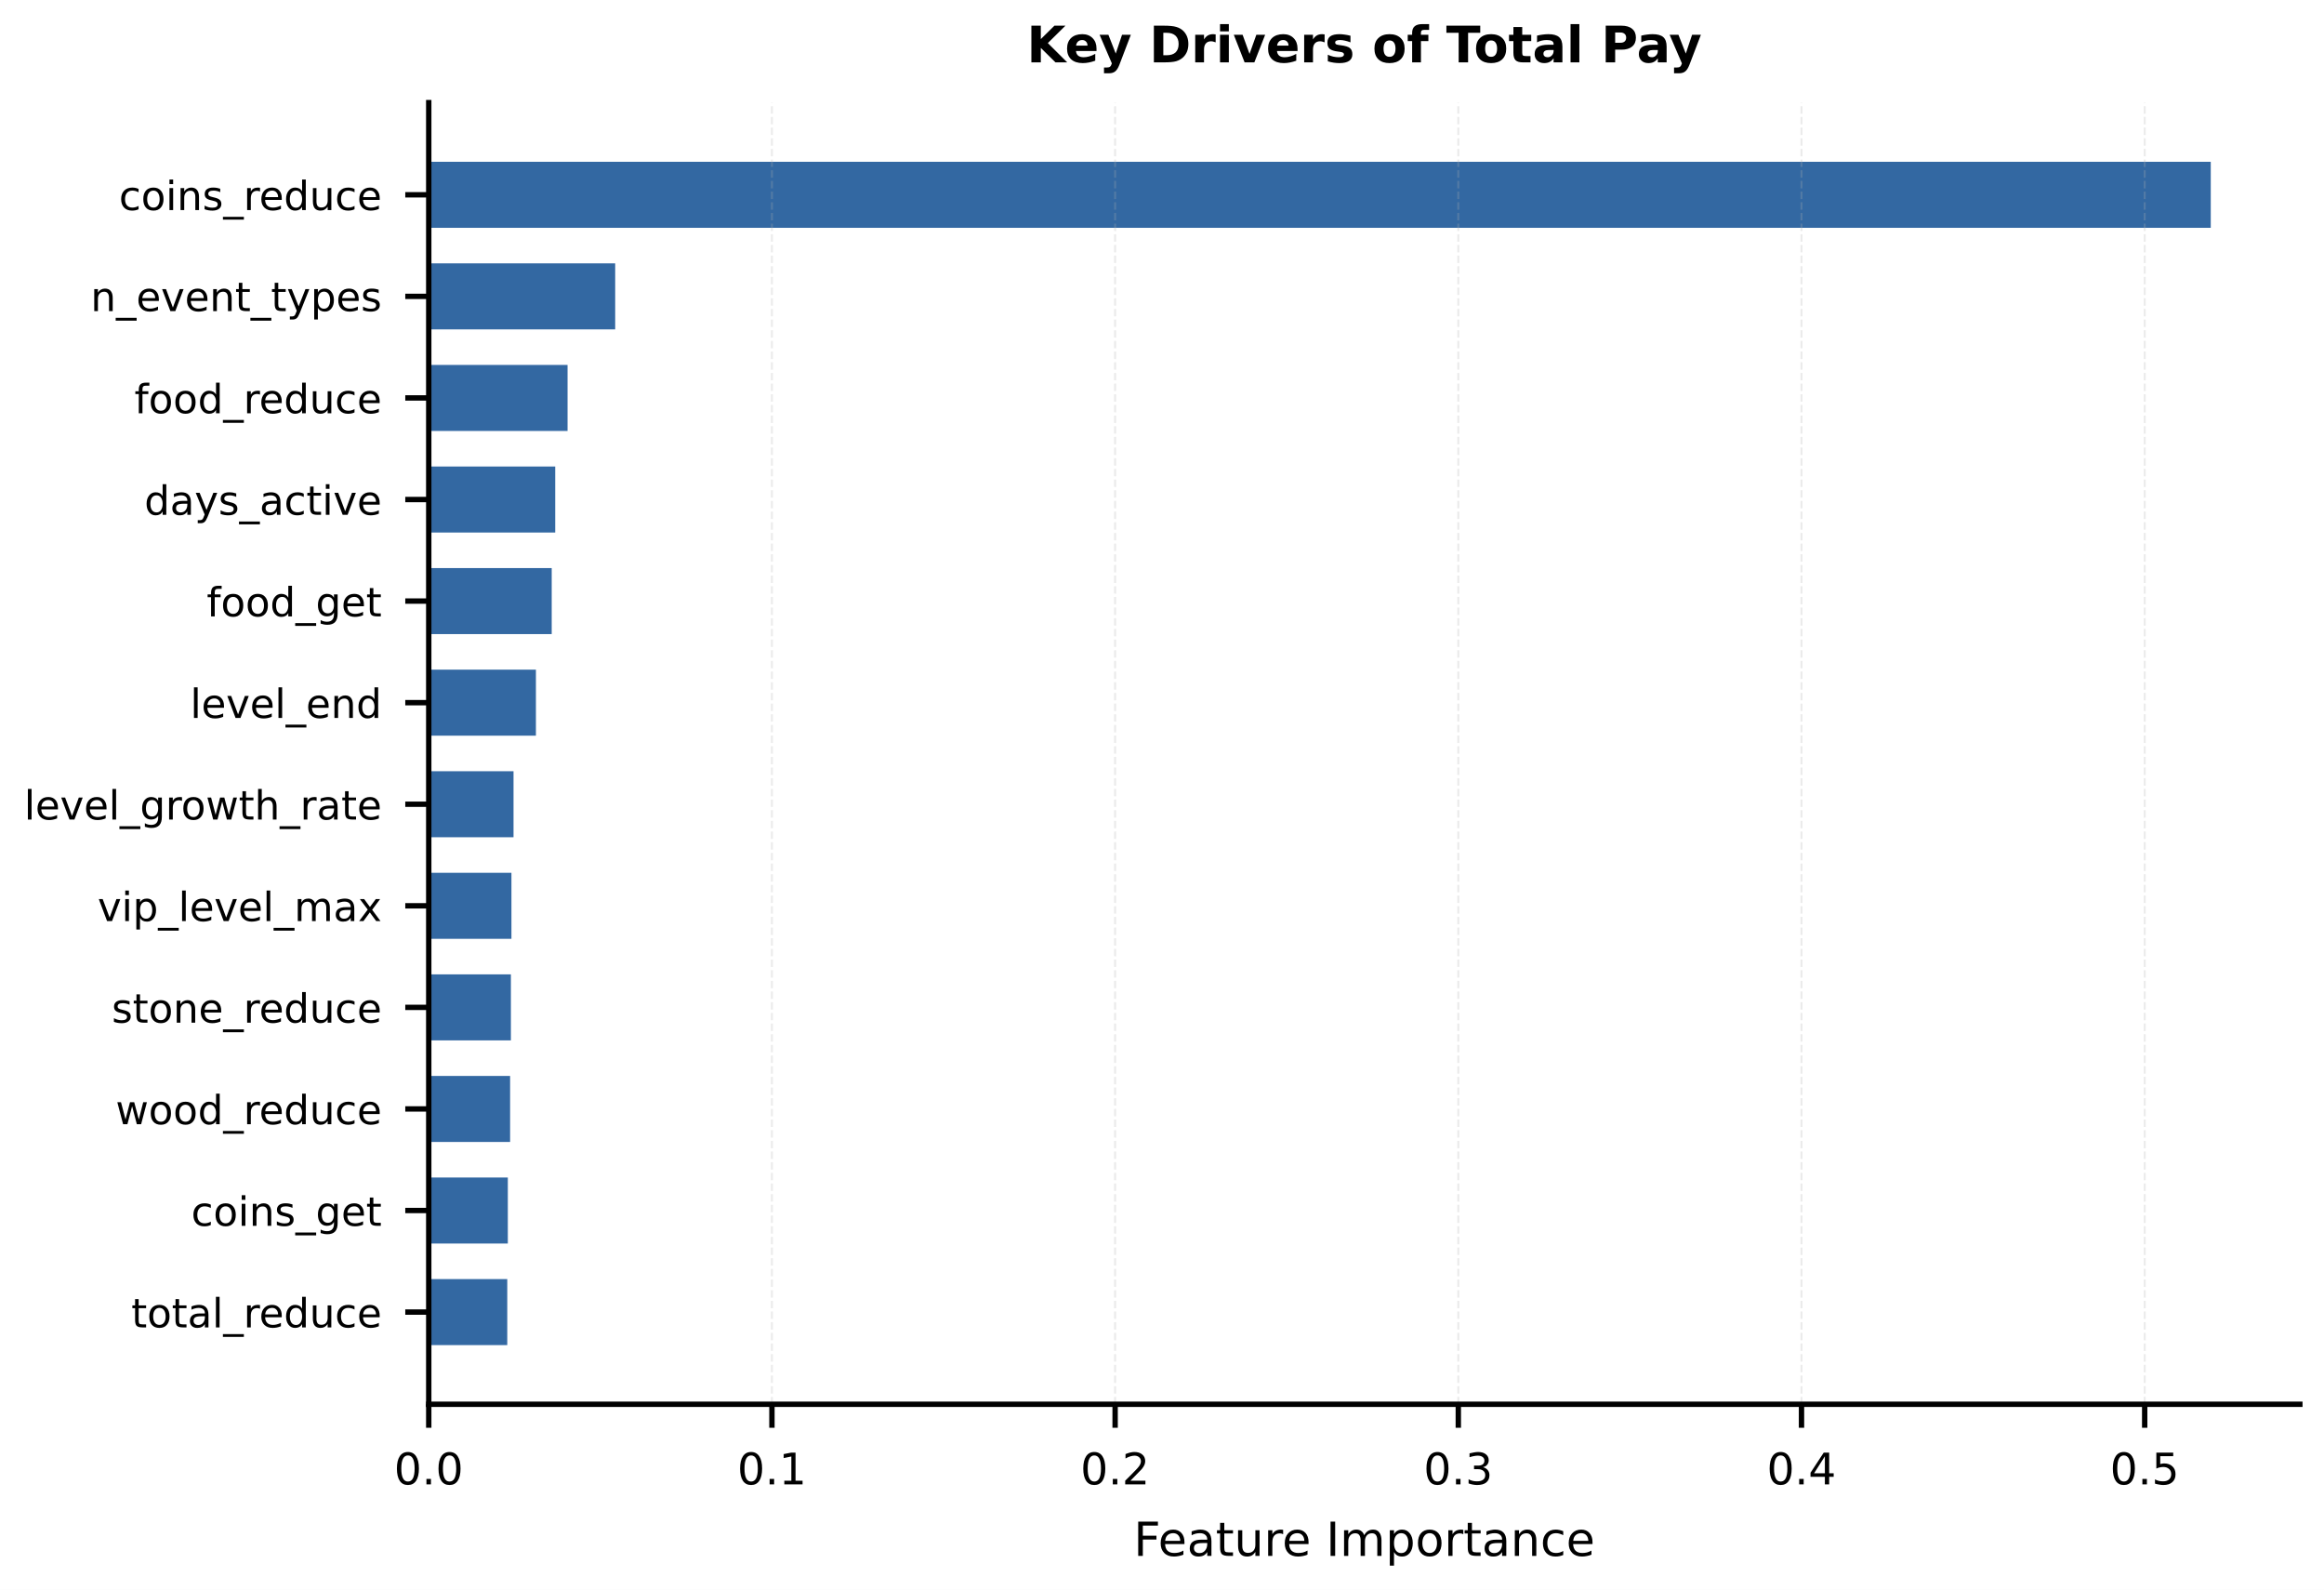
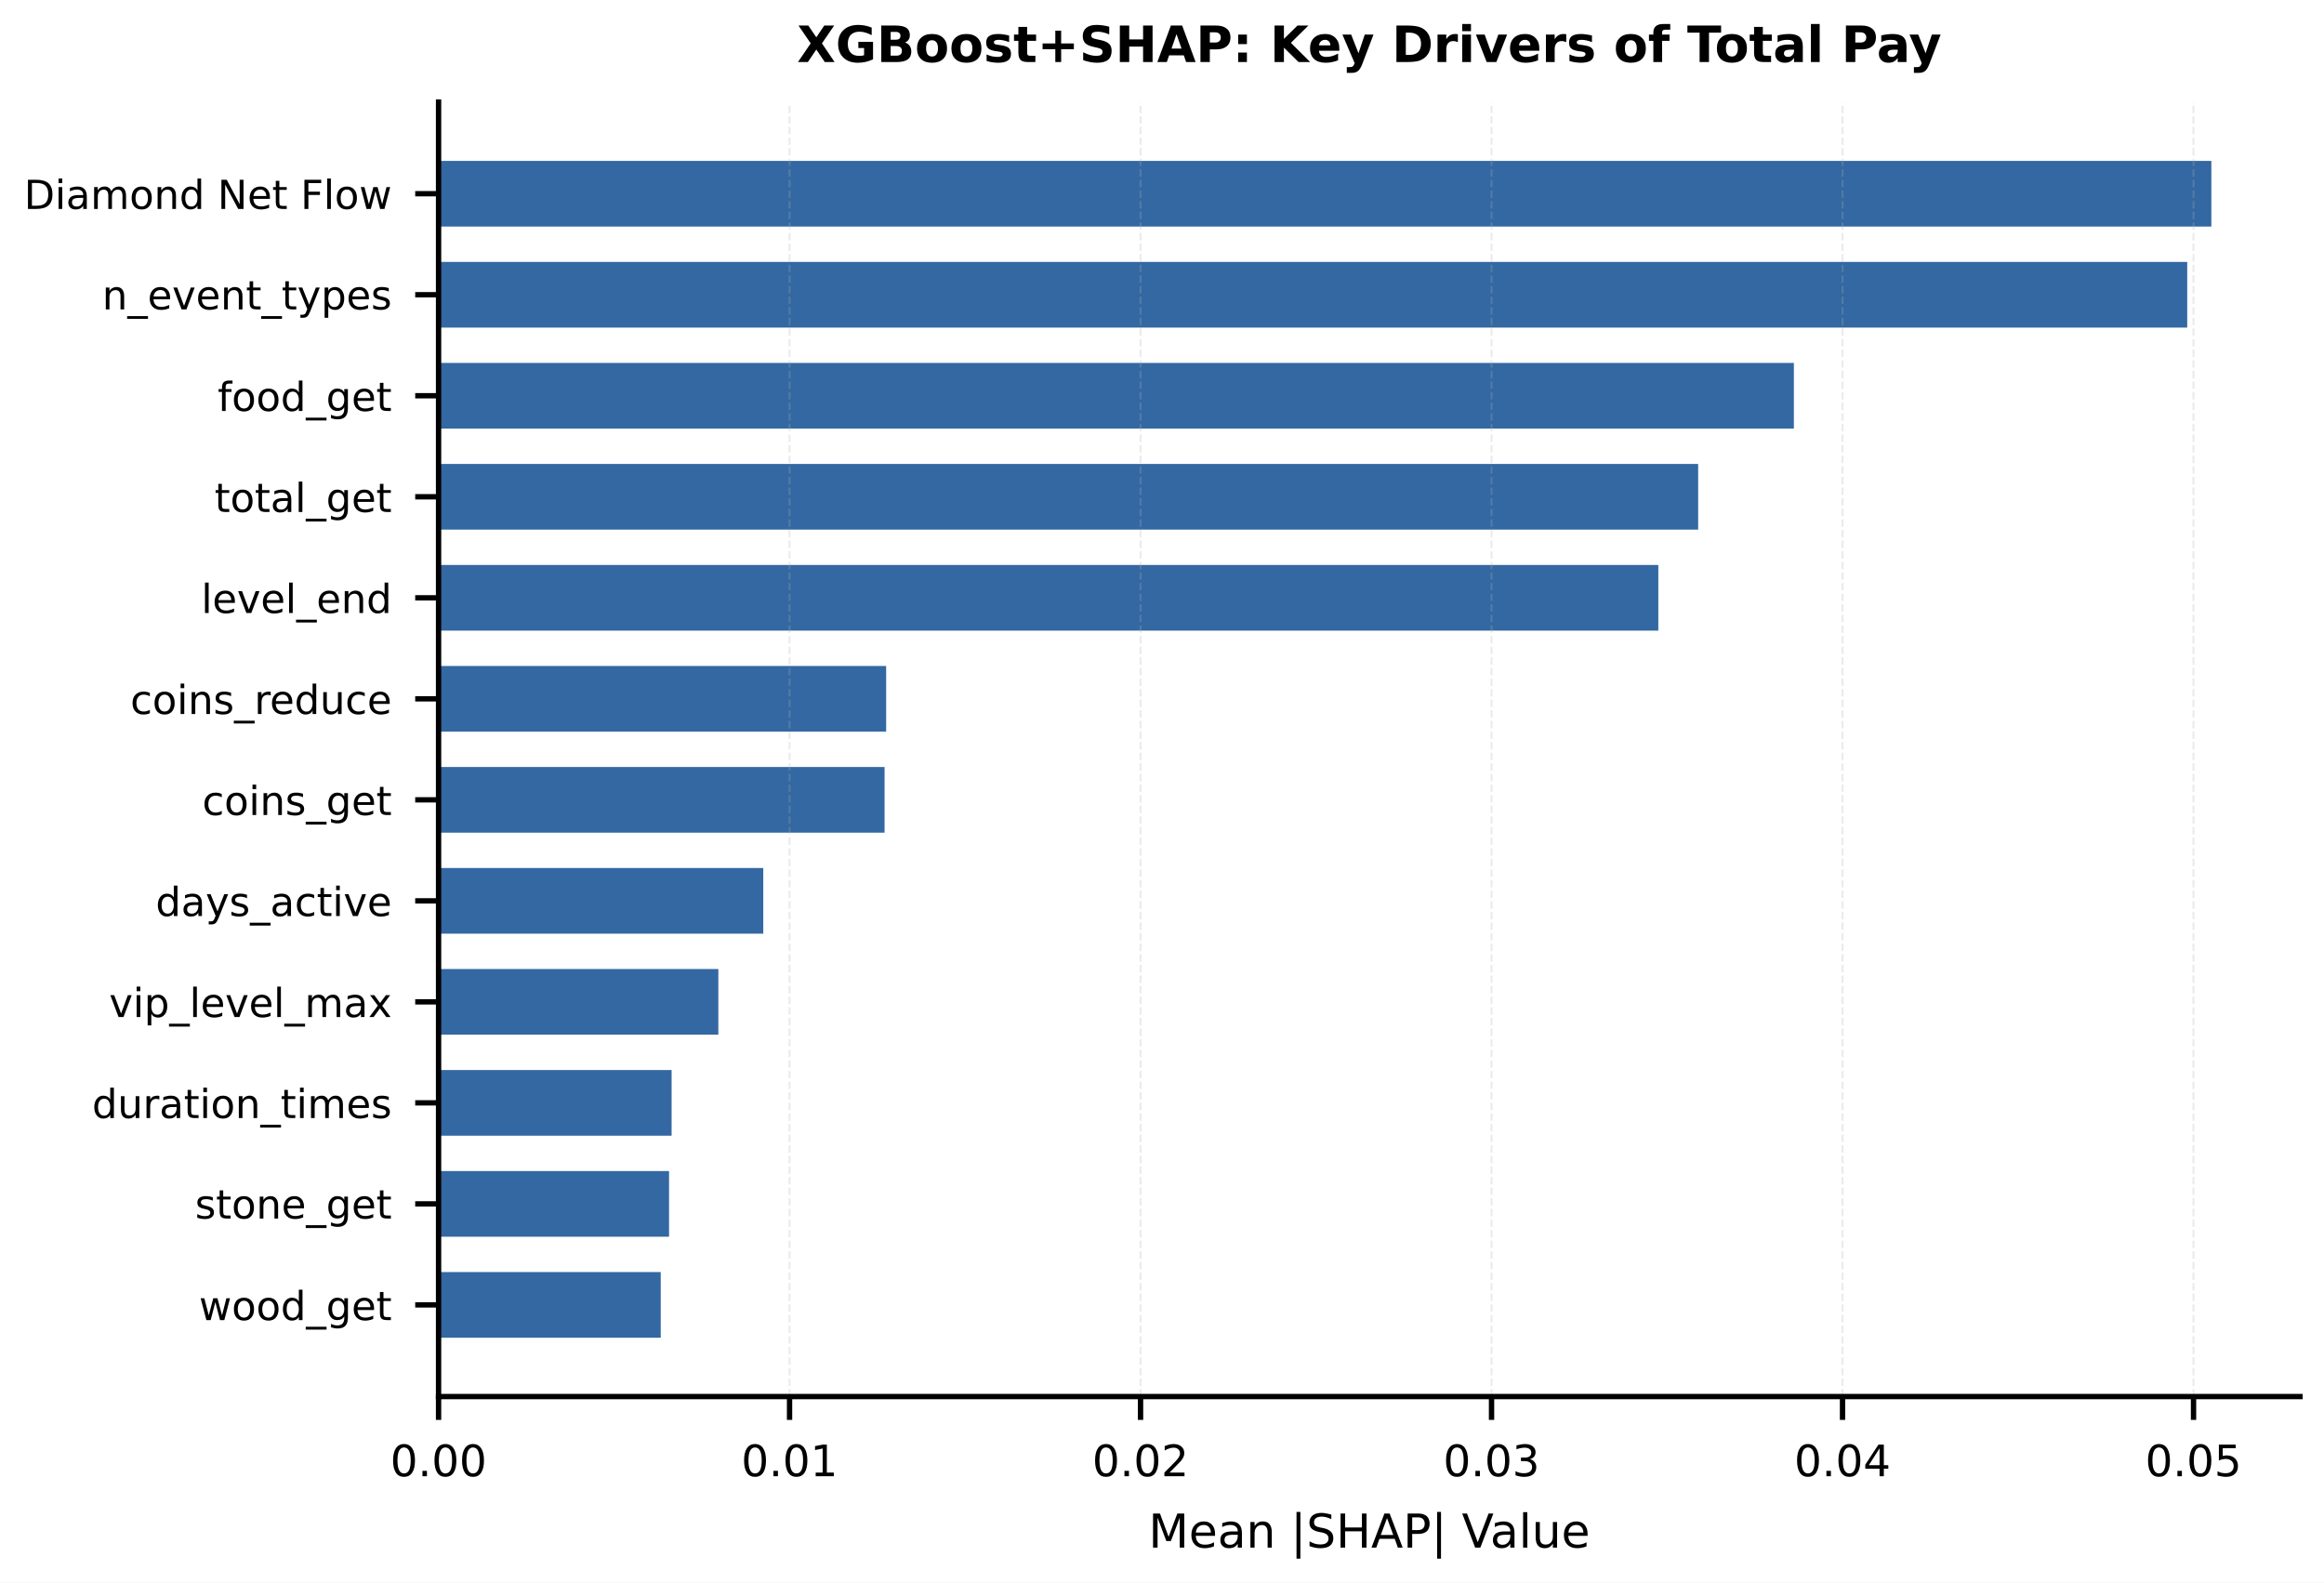
- <svg xmlns="http://www.w3.org/2000/svg" xmlns:xlink="http://www.w3.org/1999/xlink" width="346.53pt" height="237.004pt" viewBox="0 0 346.53 237.004" version="1.1">
+ <svg xmlns="http://www.w3.org/2000/svg" xmlns:xlink="http://www.w3.org/1999/xlink" width="348.333pt" height="237.23pt" viewBox="0 0 348.333 237.23" version="1.1">
  <defs>
    <style type="text/css">*{stroke-linejoin: round; stroke-linecap: butt}</style>
  </defs>
  <g id="figure_1">
    <g id="patch_1">
-       <path d="M 0 237.004  L 346.53 237.004  L 346.53 0  L 0 0  z " style="fill: #ffffff" />
+       <path d="M 0 237.23  L 348.333 237.23  L 348.333 0  L 0 0  z " style="fill: #ffffff" />
    </g>
    <g id="axes_1">
      <g id="patch_2">
-         <path d="M 63.93 209.339  L 342.93 209.339  L 342.93 15.299  L 63.93 15.299  z " style="fill: #ffffff" />
+         <path d="M 65.733 209.339  L 344.733 209.339  L 344.733 15.299  L 65.733 15.299  z " style="fill: #ffffff" />
      </g>
      <g id="patch_3">
-         <path d="M 63.93 200.519  L 75.637 200.519  L 75.637 190.677  L 63.93 190.677  z " clip-path="url(#pedaa4428a4)" style="fill: #0f4d92; opacity: 0.85" />
+         <path d="M 65.733 200.519  L 99.033 200.519  L 99.033 190.677  L 65.733 190.677  z " clip-path="url(#p6900022415)" style="fill: #0f4d92; opacity: 0.85" />
      </g>
      <g id="patch_4">
-         <path d="M 63.93 185.377  L 75.72 185.377  L 75.72 175.535  L 63.93 175.535  z " clip-path="url(#pedaa4428a4)" style="fill: #0f4d92; opacity: 0.85" />
+         <path d="M 65.733 185.377  L 100.281 185.377  L 100.281 175.535  L 65.733 175.535  z " clip-path="url(#p6900022415)" style="fill: #0f4d92; opacity: 0.85" />
      </g>
      <g id="patch_5">
-         <path d="M 63.93 170.236  L 76.061 170.236  L 76.061 160.394  L 63.93 160.394  z " clip-path="url(#pedaa4428a4)" style="fill: #0f4d92; opacity: 0.85" />
+         <path d="M 65.733 170.236  L 100.664 170.236  L 100.664 160.394  L 65.733 160.394  z " clip-path="url(#p6900022415)" style="fill: #0f4d92; opacity: 0.85" />
      </g>
      <g id="patch_6">
-         <path d="M 63.93 155.094  L 76.178 155.094  L 76.178 145.252  L 63.93 145.252  z " clip-path="url(#pedaa4428a4)" style="fill: #0f4d92; opacity: 0.85" />
+         <path d="M 65.733 155.094  L 107.667 155.094  L 107.667 145.252  L 65.733 145.252  z " clip-path="url(#p6900022415)" style="fill: #0f4d92; opacity: 0.85" />
      </g>
      <g id="patch_7">
-         <path d="M 63.93 139.952  L 76.261 139.952  L 76.261 130.11  L 63.93 130.11  z " clip-path="url(#pedaa4428a4)" style="fill: #0f4d92; opacity: 0.85" />
+         <path d="M 65.733 139.952  L 114.402 139.952  L 114.402 130.11  L 65.733 130.11  z " clip-path="url(#p6900022415)" style="fill: #0f4d92; opacity: 0.85" />
      </g>
      <g id="patch_8">
-         <path d="M 63.93 124.811  L 76.571 124.811  L 76.571 114.969  L 63.93 114.969  z " clip-path="url(#pedaa4428a4)" style="fill: #0f4d92; opacity: 0.85" />
+         <path d="M 65.733 124.811  L 132.583 124.811  L 132.583 114.969  L 65.733 114.969  z " clip-path="url(#p6900022415)" style="fill: #0f4d92; opacity: 0.85" />
      </g>
      <g id="patch_9">
-         <path d="M 63.93 109.669  L 79.91 109.669  L 79.91 99.827  L 63.93 99.827  z " clip-path="url(#pedaa4428a4)" style="fill: #0f4d92; opacity: 0.85" />
+         <path d="M 65.733 109.669  L 132.822 109.669  L 132.822 99.827  L 65.733 99.827  z " clip-path="url(#p6900022415)" style="fill: #0f4d92; opacity: 0.85" />
      </g>
      <g id="patch_10">
-         <path d="M 63.93 94.527  L 82.264 94.527  L 82.264 84.685  L 63.93 84.685  z " clip-path="url(#pedaa4428a4)" style="fill: #0f4d92; opacity: 0.85" />
+         <path d="M 65.733 94.527  L 248.556 94.527  L 248.556 84.685  L 65.733 84.685  z " clip-path="url(#p6900022415)" style="fill: #0f4d92; opacity: 0.85" />
      </g>
      <g id="patch_11">
-         <path d="M 63.93 79.386  L 82.787 79.386  L 82.787 69.544  L 63.93 69.544  z " clip-path="url(#pedaa4428a4)" style="fill: #0f4d92; opacity: 0.85" />
+         <path d="M 65.733 79.386  L 254.527 79.386  L 254.527 69.544  L 65.733 69.544  z " clip-path="url(#p6900022415)" style="fill: #0f4d92; opacity: 0.85" />
      </g>
      <g id="patch_12">
-         <path d="M 63.93 64.244  L 84.628 64.244  L 84.628 54.402  L 63.93 54.402  z " clip-path="url(#pedaa4428a4)" style="fill: #0f4d92; opacity: 0.85" />
+         <path d="M 65.733 64.244  L 268.875 64.244  L 268.875 54.402  L 65.733 54.402  z " clip-path="url(#p6900022415)" style="fill: #0f4d92; opacity: 0.85" />
      </g>
      <g id="patch_13">
-         <path d="M 63.93 49.103  L 91.729 49.103  L 91.729 39.26  L 63.93 39.26  z " clip-path="url(#pedaa4428a4)" style="fill: #0f4d92; opacity: 0.85" />
+         <path d="M 65.733 49.103  L 327.831 49.103  L 327.831 39.26  L 65.733 39.26  z " clip-path="url(#p6900022415)" style="fill: #0f4d92; opacity: 0.85" />
      </g>
      <g id="patch_14">
-         <path d="M 63.93 33.961  L 329.644 33.961  L 329.644 24.119  L 63.93 24.119  z " clip-path="url(#pedaa4428a4)" style="fill: #0f4d92; opacity: 0.85" />
+         <path d="M 65.733 33.961  L 331.448 33.961  L 331.448 24.119  L 65.733 24.119  z " clip-path="url(#p6900022415)" style="fill: #0f4d92; opacity: 0.85" />
      </g>
      <g id="matplotlib.axis_1">
        <g id="xtick_1">
          <g id="line2d_1">
-             <path d="M 63.93 209.339  L 63.93 15.299  " clip-path="url(#pedaa4428a4)" style="fill: none; stroke-dasharray: 1.11,0.48; stroke-dashoffset: 0; stroke: #b0b0b0; stroke-opacity: 0.25; stroke-width: 0.3" />
+             <path d="M 65.733 209.339  L 65.733 15.299  " clip-path="url(#p6900022415)" style="fill: none; stroke-dasharray: 1.11,0.48; stroke-dashoffset: 0; stroke: #b0b0b0; stroke-opacity: 0.25; stroke-width: 0.3" />
          </g>
          <g id="line2d_2">
            <defs>
-               <path id="m8ee83fe106" d="M 0 0  L 0 3.5  " style="stroke: #000000; stroke-width: 0.8" />
+               <path id="m0d9f9ebf76" d="M 0 0  L 0 3.5  " style="stroke: #000000; stroke-width: 0.8" />
            </defs>
            <g>
-               <use xlink:href="#m8ee83fe106" x="63.93" y="209.339" style="stroke: #000000; stroke-width: 0.8" />
+               <use xlink:href="#m0d9f9ebf76" x="65.733" y="209.339" style="stroke: #000000; stroke-width: 0.8" />
            </g>
          </g>
          <g id="text_1">
-             <text style="font-size: 6.5px; font-family: 'DejaVu Sans', 'Arial', 'Helvetica', sans-serif; text-anchor: middle" x="63.93" y="221.278" transform="rotate(-0 63.92969 221.2778)">0.0</text>
+             <text style="font-size: 6.5px; font-family: 'DejaVu Sans', 'Arial', 'Helvetica', sans-serif; text-anchor: middle" x="65.733" y="221.278" transform="rotate(-0 65.73344 221.2778)">0.00</text>
          </g>
        </g>
        <g id="xtick_2">
          <g id="line2d_3">
-             <path d="M 115.102 209.339  L 115.102 15.299  " clip-path="url(#pedaa4428a4)" style="fill: none; stroke-dasharray: 1.11,0.48; stroke-dashoffset: 0; stroke: #b0b0b0; stroke-opacity: 0.25; stroke-width: 0.3" />
+             <path d="M 118.342 209.339  L 118.342 15.299  " clip-path="url(#p6900022415)" style="fill: none; stroke-dasharray: 1.11,0.48; stroke-dashoffset: 0; stroke: #b0b0b0; stroke-opacity: 0.25; stroke-width: 0.3" />
          </g>
          <g id="line2d_4">
            <g>
-               <use xlink:href="#m8ee83fe106" x="115.102" y="209.339" style="stroke: #000000; stroke-width: 0.8" />
+               <use xlink:href="#m0d9f9ebf76" x="118.342" y="209.339" style="stroke: #000000; stroke-width: 0.8" />
            </g>
          </g>
          <g id="text_2">
-             <text style="font-size: 6.5px; font-family: 'DejaVu Sans', 'Arial', 'Helvetica', sans-serif; text-anchor: middle" x="115.102" y="221.278" transform="rotate(-0 115.1023 221.2778)">0.1</text>
+             <text style="font-size: 6.5px; font-family: 'DejaVu Sans', 'Arial', 'Helvetica', sans-serif; text-anchor: middle" x="118.342" y="221.278" transform="rotate(-0 118.3421 221.2778)">0.01</text>
          </g>
        </g>
        <g id="xtick_3">
          <g id="line2d_5">
-             <path d="M 166.275 209.339  L 166.275 15.299  " clip-path="url(#pedaa4428a4)" style="fill: none; stroke-dasharray: 1.11,0.48; stroke-dashoffset: 0; stroke: #b0b0b0; stroke-opacity: 0.25; stroke-width: 0.3" />
+             <path d="M 170.951 209.339  L 170.951 15.299  " clip-path="url(#p6900022415)" style="fill: none; stroke-dasharray: 1.11,0.48; stroke-dashoffset: 0; stroke: #b0b0b0; stroke-opacity: 0.25; stroke-width: 0.3" />
          </g>
          <g id="line2d_6">
            <g>
-               <use xlink:href="#m8ee83fe106" x="166.275" y="209.339" style="stroke: #000000; stroke-width: 0.8" />
+               <use xlink:href="#m0d9f9ebf76" x="170.951" y="209.339" style="stroke: #000000; stroke-width: 0.8" />
            </g>
          </g>
          <g id="text_3">
-             <text style="font-size: 6.5px; font-family: 'DejaVu Sans', 'Arial', 'Helvetica', sans-serif; text-anchor: middle" x="166.275" y="221.278" transform="rotate(-0 166.2749 221.2778)">0.2</text>
+             <text style="font-size: 6.5px; font-family: 'DejaVu Sans', 'Arial', 'Helvetica', sans-serif; text-anchor: middle" x="170.951" y="221.278" transform="rotate(-0 170.9507 221.2778)">0.02</text>
          </g>
        </g>
        <g id="xtick_4">
          <g id="line2d_7">
-             <path d="M 217.447 209.339  L 217.447 15.299  " clip-path="url(#pedaa4428a4)" style="fill: none; stroke-dasharray: 1.11,0.48; stroke-dashoffset: 0; stroke: #b0b0b0; stroke-opacity: 0.25; stroke-width: 0.3" />
+             <path d="M 223.559 209.339  L 223.559 15.299  " clip-path="url(#p6900022415)" style="fill: none; stroke-dasharray: 1.11,0.48; stroke-dashoffset: 0; stroke: #b0b0b0; stroke-opacity: 0.25; stroke-width: 0.3" />
          </g>
          <g id="line2d_8">
            <g>
-               <use xlink:href="#m8ee83fe106" x="217.447" y="209.339" style="stroke: #000000; stroke-width: 0.8" />
+               <use xlink:href="#m0d9f9ebf76" x="223.559" y="209.339" style="stroke: #000000; stroke-width: 0.8" />
            </g>
          </g>
          <g id="text_4">
-             <text style="font-size: 6.5px; font-family: 'DejaVu Sans', 'Arial', 'Helvetica', sans-serif; text-anchor: middle" x="217.447" y="221.278" transform="rotate(-0 217.4475 221.2778)">0.3</text>
+             <text style="font-size: 6.5px; font-family: 'DejaVu Sans', 'Arial', 'Helvetica', sans-serif; text-anchor: middle" x="223.559" y="221.278" transform="rotate(-0 223.5593 221.2778)">0.03</text>
          </g>
        </g>
        <g id="xtick_5">
          <g id="line2d_9">
-             <path d="M 268.62 209.339  L 268.62 15.299  " clip-path="url(#pedaa4428a4)" style="fill: none; stroke-dasharray: 1.11,0.48; stroke-dashoffset: 0; stroke: #b0b0b0; stroke-opacity: 0.25; stroke-width: 0.3" />
+             <path d="M 276.168 209.339  L 276.168 15.299  " clip-path="url(#p6900022415)" style="fill: none; stroke-dasharray: 1.11,0.48; stroke-dashoffset: 0; stroke: #b0b0b0; stroke-opacity: 0.25; stroke-width: 0.3" />
          </g>
          <g id="line2d_10">
            <g>
-               <use xlink:href="#m8ee83fe106" x="268.62" y="209.339" style="stroke: #000000; stroke-width: 0.8" />
+               <use xlink:href="#m0d9f9ebf76" x="276.168" y="209.339" style="stroke: #000000; stroke-width: 0.8" />
            </g>
          </g>
          <g id="text_5">
-             <text style="font-size: 6.5px; font-family: 'DejaVu Sans', 'Arial', 'Helvetica', sans-serif; text-anchor: middle" x="268.62" y="221.278" transform="rotate(-0 268.6201 221.2778)">0.4</text>
+             <text style="font-size: 6.5px; font-family: 'DejaVu Sans', 'Arial', 'Helvetica', sans-serif; text-anchor: middle" x="276.168" y="221.278" transform="rotate(-0 276.1679 221.2778)">0.04</text>
          </g>
        </g>
        <g id="xtick_6">
          <g id="line2d_11">
-             <path d="M 319.793 209.339  L 319.793 15.299  " clip-path="url(#pedaa4428a4)" style="fill: none; stroke-dasharray: 1.11,0.48; stroke-dashoffset: 0; stroke: #b0b0b0; stroke-opacity: 0.25; stroke-width: 0.3" />
+             <path d="M 328.777 209.339  L 328.777 15.299  " clip-path="url(#p6900022415)" style="fill: none; stroke-dasharray: 1.11,0.48; stroke-dashoffset: 0; stroke: #b0b0b0; stroke-opacity: 0.25; stroke-width: 0.3" />
          </g>
          <g id="line2d_12">
            <g>
-               <use xlink:href="#m8ee83fe106" x="319.793" y="209.339" style="stroke: #000000; stroke-width: 0.8" />
+               <use xlink:href="#m0d9f9ebf76" x="328.777" y="209.339" style="stroke: #000000; stroke-width: 0.8" />
            </g>
          </g>
          <g id="text_6">
-             <text style="font-size: 6.5px; font-family: 'DejaVu Sans', 'Arial', 'Helvetica', sans-serif; text-anchor: middle" x="319.793" y="221.278" transform="rotate(-0 319.7927 221.2778)">0.5</text>
+             <text style="font-size: 6.5px; font-family: 'DejaVu Sans', 'Arial', 'Helvetica', sans-serif; text-anchor: middle" x="328.777" y="221.278" transform="rotate(-0 328.7765 221.2778)">0.05</text>
          </g>
        </g>
        <g id="text_7">
-           <text style="font-size: 7px; font-family: 'DejaVu Sans', 'Arial', 'Helvetica', sans-serif; text-anchor: middle" x="203.43" y="231.949" transform="rotate(-0 203.4297 231.9485)">Feature Importance</text>
+           <text style="font-size: 7px; font-family: 'DejaVu Sans', 'Arial', 'Helvetica', sans-serif; text-anchor: middle" x="205.233" y="231.979" transform="rotate(-0 205.2334 231.9791)">Mean |SHAP| Value</text>
        </g>
      </g>
      <g id="matplotlib.axis_2">
        <g id="ytick_1">
          <g id="line2d_13">
            <defs>
-               <path id="m7095ecbcc3" d="M 0 0  L -3.5 0  " style="stroke: #000000; stroke-width: 0.8" />
+               <path id="m2c3bd567c6" d="M 0 0  L -3.5 0  " style="stroke: #000000; stroke-width: 0.8" />
            </defs>
            <g>
-               <use xlink:href="#m7095ecbcc3" x="63.93" y="195.598" style="stroke: #000000; stroke-width: 0.8" />
+               <use xlink:href="#m2c3bd567c6" x="65.733" y="195.598" style="stroke: #000000; stroke-width: 0.8" />
            </g>
          </g>
          <g id="text_8">
-             <text style="font-size: 6px; font-family: 'DejaVu Sans', 'Arial', 'Helvetica', sans-serif; text-anchor: end" x="56.93" y="197.877" transform="rotate(-0 56.92969 197.8773)">total_reduce</text>
+             <text style="font-size: 6px; font-family: 'DejaVu Sans', 'Arial', 'Helvetica', sans-serif; text-anchor: end" x="58.733" y="197.877" transform="rotate(-0 58.73344 197.8773)">wood_get</text>
          </g>
        </g>
        <g id="ytick_2">
          <g id="line2d_14">
            <g>
-               <use xlink:href="#m7095ecbcc3" x="63.93" y="180.456" style="stroke: #000000; stroke-width: 0.8" />
+               <use xlink:href="#m2c3bd567c6" x="65.733" y="180.456" style="stroke: #000000; stroke-width: 0.8" />
            </g>
          </g>
          <g id="text_9">
-             <text style="font-size: 6px; font-family: 'DejaVu Sans', 'Arial', 'Helvetica', sans-serif; text-anchor: end" x="56.93" y="182.736" transform="rotate(-0 56.92969 182.7357)">coins_get</text>
+             <text style="font-size: 6px; font-family: 'DejaVu Sans', 'Arial', 'Helvetica', sans-serif; text-anchor: end" x="58.733" y="182.652" transform="rotate(-0 58.73344 182.6523)">stone_get</text>
          </g>
        </g>
        <g id="ytick_3">
          <g id="line2d_15">
            <g>
-               <use xlink:href="#m7095ecbcc3" x="63.93" y="165.315" style="stroke: #000000; stroke-width: 0.8" />
+               <use xlink:href="#m2c3bd567c6" x="65.733" y="165.315" style="stroke: #000000; stroke-width: 0.8" />
            </g>
          </g>
          <g id="text_10">
-             <text style="font-size: 6px; font-family: 'DejaVu Sans', 'Arial', 'Helvetica', sans-serif; text-anchor: end" x="56.93" y="167.594" transform="rotate(-0 56.92969 167.5941)">wood_reduce</text>
+             <text style="font-size: 6px; font-family: 'DejaVu Sans', 'Arial', 'Helvetica', sans-serif; text-anchor: end" x="58.733" y="167.594" transform="rotate(-0 58.73344 167.5941)">duration_times</text>
          </g>
        </g>
        <g id="ytick_4">
          <g id="line2d_16">
            <g>
-               <use xlink:href="#m7095ecbcc3" x="63.93" y="150.173" style="stroke: #000000; stroke-width: 0.8" />
+               <use xlink:href="#m2c3bd567c6" x="65.733" y="150.173" style="stroke: #000000; stroke-width: 0.8" />
            </g>
          </g>
          <g id="text_11">
-             <text style="font-size: 6px; font-family: 'DejaVu Sans', 'Arial', 'Helvetica', sans-serif; text-anchor: end" x="56.93" y="152.452" transform="rotate(-0 56.92969 152.4524)">stone_reduce</text>
+             <text style="font-size: 6px; font-family: 'DejaVu Sans', 'Arial', 'Helvetica', sans-serif; text-anchor: end" x="58.733" y="152.452" transform="rotate(-0 58.73344 152.4524)">vip_level_max</text>
          </g>
        </g>
        <g id="ytick_5">
          <g id="line2d_17">
            <g>
-               <use xlink:href="#m7095ecbcc3" x="63.93" y="135.031" style="stroke: #000000; stroke-width: 0.8" />
+               <use xlink:href="#m2c3bd567c6" x="65.733" y="135.031" style="stroke: #000000; stroke-width: 0.8" />
            </g>
          </g>
          <g id="text_12">
-             <text style="font-size: 6px; font-family: 'DejaVu Sans', 'Arial', 'Helvetica', sans-serif; text-anchor: end" x="56.93" y="137.311" transform="rotate(-0 56.92969 137.3108)">vip_level_max</text>
+             <text style="font-size: 6px; font-family: 'DejaVu Sans', 'Arial', 'Helvetica', sans-serif; text-anchor: end" x="58.733" y="137.311" transform="rotate(-0 58.73344 137.3108)">days_active</text>
          </g>
        </g>
        <g id="ytick_6">
          <g id="line2d_18">
            <g>
-               <use xlink:href="#m7095ecbcc3" x="63.93" y="119.89" style="stroke: #000000; stroke-width: 0.8" />
+               <use xlink:href="#m2c3bd567c6" x="65.733" y="119.89" style="stroke: #000000; stroke-width: 0.8" />
            </g>
          </g>
          <g id="text_13">
-             <text style="font-size: 6px; font-family: 'DejaVu Sans', 'Arial', 'Helvetica', sans-serif; text-anchor: end" x="56.93" y="122.169" transform="rotate(-0 56.92969 122.1692)">level_growth_rate</text>
+             <text style="font-size: 6px; font-family: 'DejaVu Sans', 'Arial', 'Helvetica', sans-serif; text-anchor: end" x="58.733" y="122.169" transform="rotate(-0 58.73344 122.1692)">coins_get</text>
          </g>
        </g>
        <g id="ytick_7">
          <g id="line2d_19">
            <g>
-               <use xlink:href="#m7095ecbcc3" x="63.93" y="104.748" style="stroke: #000000; stroke-width: 0.8" />
+               <use xlink:href="#m2c3bd567c6" x="65.733" y="104.748" style="stroke: #000000; stroke-width: 0.8" />
            </g>
          </g>
          <g id="text_14">
-             <text style="font-size: 6px; font-family: 'DejaVu Sans', 'Arial', 'Helvetica', sans-serif; text-anchor: end" x="56.93" y="107.028" transform="rotate(-0 56.92969 107.0275)">level_end</text>
+             <text style="font-size: 6px; font-family: 'DejaVu Sans', 'Arial', 'Helvetica', sans-serif; text-anchor: end" x="58.733" y="107.028" transform="rotate(-0 58.73344 107.0275)">coins_reduce</text>
          </g>
        </g>
        <g id="ytick_8">
          <g id="line2d_20">
            <g>
-               <use xlink:href="#m7095ecbcc3" x="63.93" y="89.606" style="stroke: #000000; stroke-width: 0.8" />
+               <use xlink:href="#m2c3bd567c6" x="65.733" y="89.606" style="stroke: #000000; stroke-width: 0.8" />
            </g>
          </g>
          <g id="text_15">
-             <text style="font-size: 6px; font-family: 'DejaVu Sans', 'Arial', 'Helvetica', sans-serif; text-anchor: end" x="56.93" y="91.886" transform="rotate(-0 56.92969 91.88591)">food_get</text>
+             <text style="font-size: 6px; font-family: 'DejaVu Sans', 'Arial', 'Helvetica', sans-serif; text-anchor: end" x="58.733" y="91.886" transform="rotate(-0 58.73344 91.88591)">level_end</text>
          </g>
        </g>
        <g id="ytick_9">
          <g id="line2d_21">
            <g>
-               <use xlink:href="#m7095ecbcc3" x="63.93" y="74.465" style="stroke: #000000; stroke-width: 0.8" />
+               <use xlink:href="#m2c3bd567c6" x="65.733" y="74.465" style="stroke: #000000; stroke-width: 0.8" />
            </g>
          </g>
          <g id="text_16">
-             <text style="font-size: 6px; font-family: 'DejaVu Sans', 'Arial', 'Helvetica', sans-serif; text-anchor: end" x="56.93" y="76.744" transform="rotate(-0 56.92969 76.74428)">days_active</text>
+             <text style="font-size: 6px; font-family: 'DejaVu Sans', 'Arial', 'Helvetica', sans-serif; text-anchor: end" x="58.733" y="76.744" transform="rotate(-0 58.73344 76.74428)">total_get</text>
          </g>
        </g>
        <g id="ytick_10">
          <g id="line2d_22">
            <g>
-               <use xlink:href="#m7095ecbcc3" x="63.93" y="59.323" style="stroke: #000000; stroke-width: 0.8" />
+               <use xlink:href="#m2c3bd567c6" x="65.733" y="59.323" style="stroke: #000000; stroke-width: 0.8" />
            </g>
          </g>
          <g id="text_17">
-             <text style="font-size: 6px; font-family: 'DejaVu Sans', 'Arial', 'Helvetica', sans-serif; text-anchor: end" x="56.93" y="61.603" transform="rotate(-0 56.92969 61.60265)">food_reduce</text>
+             <text style="font-size: 6px; font-family: 'DejaVu Sans', 'Arial', 'Helvetica', sans-serif; text-anchor: end" x="58.733" y="61.603" transform="rotate(-0 58.73344 61.60265)">food_get</text>
          </g>
        </g>
        <g id="ytick_11">
          <g id="line2d_23">
            <g>
-               <use xlink:href="#m7095ecbcc3" x="63.93" y="44.181" style="stroke: #000000; stroke-width: 0.8" />
+               <use xlink:href="#m2c3bd567c6" x="65.733" y="44.181" style="stroke: #000000; stroke-width: 0.8" />
            </g>
          </g>
          <g id="text_18">
-             <text style="font-size: 6px; font-family: 'DejaVu Sans', 'Arial', 'Helvetica', sans-serif; text-anchor: end" x="56.93" y="46.378" transform="rotate(-0 56.92969 46.37758)">n_event_types</text>
+             <text style="font-size: 6px; font-family: 'DejaVu Sans', 'Arial', 'Helvetica', sans-serif; text-anchor: end" x="58.733" y="46.378" transform="rotate(-0 58.73344 46.37758)">n_event_types</text>
          </g>
        </g>
        <g id="ytick_12">
          <g id="line2d_24">
            <g>
-               <use xlink:href="#m7095ecbcc3" x="63.93" y="29.04" style="stroke: #000000; stroke-width: 0.8" />
+               <use xlink:href="#m2c3bd567c6" x="65.733" y="29.04" style="stroke: #000000; stroke-width: 0.8" />
            </g>
          </g>
          <g id="text_19">
-             <text style="font-size: 6px; font-family: 'DejaVu Sans', 'Arial', 'Helvetica', sans-serif; text-anchor: end" x="56.93" y="31.319" transform="rotate(-0 56.92969 31.31939)">coins_reduce</text>
+             <text style="font-size: 6px; font-family: 'DejaVu Sans', 'Arial', 'Helvetica', sans-serif; text-anchor: end" x="58.733" y="31.319" transform="rotate(-0 58.73344 31.31939)">Diamond Net Flow</text>
          </g>
        </g>
      </g>
      <g id="patch_15">
-         <path d="M 63.93 209.339  L 63.93 15.299  " style="fill: none; stroke: #000000; stroke-width: 0.8; stroke-linejoin: miter; stroke-linecap: square" />
+         <path d="M 65.733 209.339  L 65.733 15.299  " style="fill: none; stroke: #000000; stroke-width: 0.8; stroke-linejoin: miter; stroke-linecap: square" />
      </g>
      <g id="patch_16">
-         <path d="M 63.93 209.339  L 342.93 209.339  " style="fill: none; stroke: #000000; stroke-width: 0.8; stroke-linejoin: miter; stroke-linecap: square" />
+         <path d="M 65.733 209.339  L 344.733 209.339  " style="fill: none; stroke: #000000; stroke-width: 0.8; stroke-linejoin: miter; stroke-linecap: square" />
      </g>
      <g id="text_20">
-         <text style="font-weight: 700; font-size: 7.5px; font-family: 'DejaVu Sans', 'Arial', 'Helvetica', sans-serif; text-anchor: middle" x="203.43" y="9.299" transform="rotate(-0 203.4297 9.298828)">Key Drivers of Total Pay</text>
+         <text style="font-weight: 700; font-size: 7.5px; font-family: 'DejaVu Sans', 'Arial', 'Helvetica', sans-serif; text-anchor: middle" x="205.233" y="9.299" transform="rotate(-0 205.2334 9.298828)">XGBoost+SHAP: Key Drivers of Total Pay</text>
      </g>
    </g>
  </g>
  <defs>
-     <clipPath id="pedaa4428a4">
-       <rect x="63.93" y="15.299" width="279" height="194.04" />
+     <clipPath id="p6900022415">
+       <rect x="65.733" y="15.299" width="279" height="194.04" />
    </clipPath>
  </defs>
</svg>
